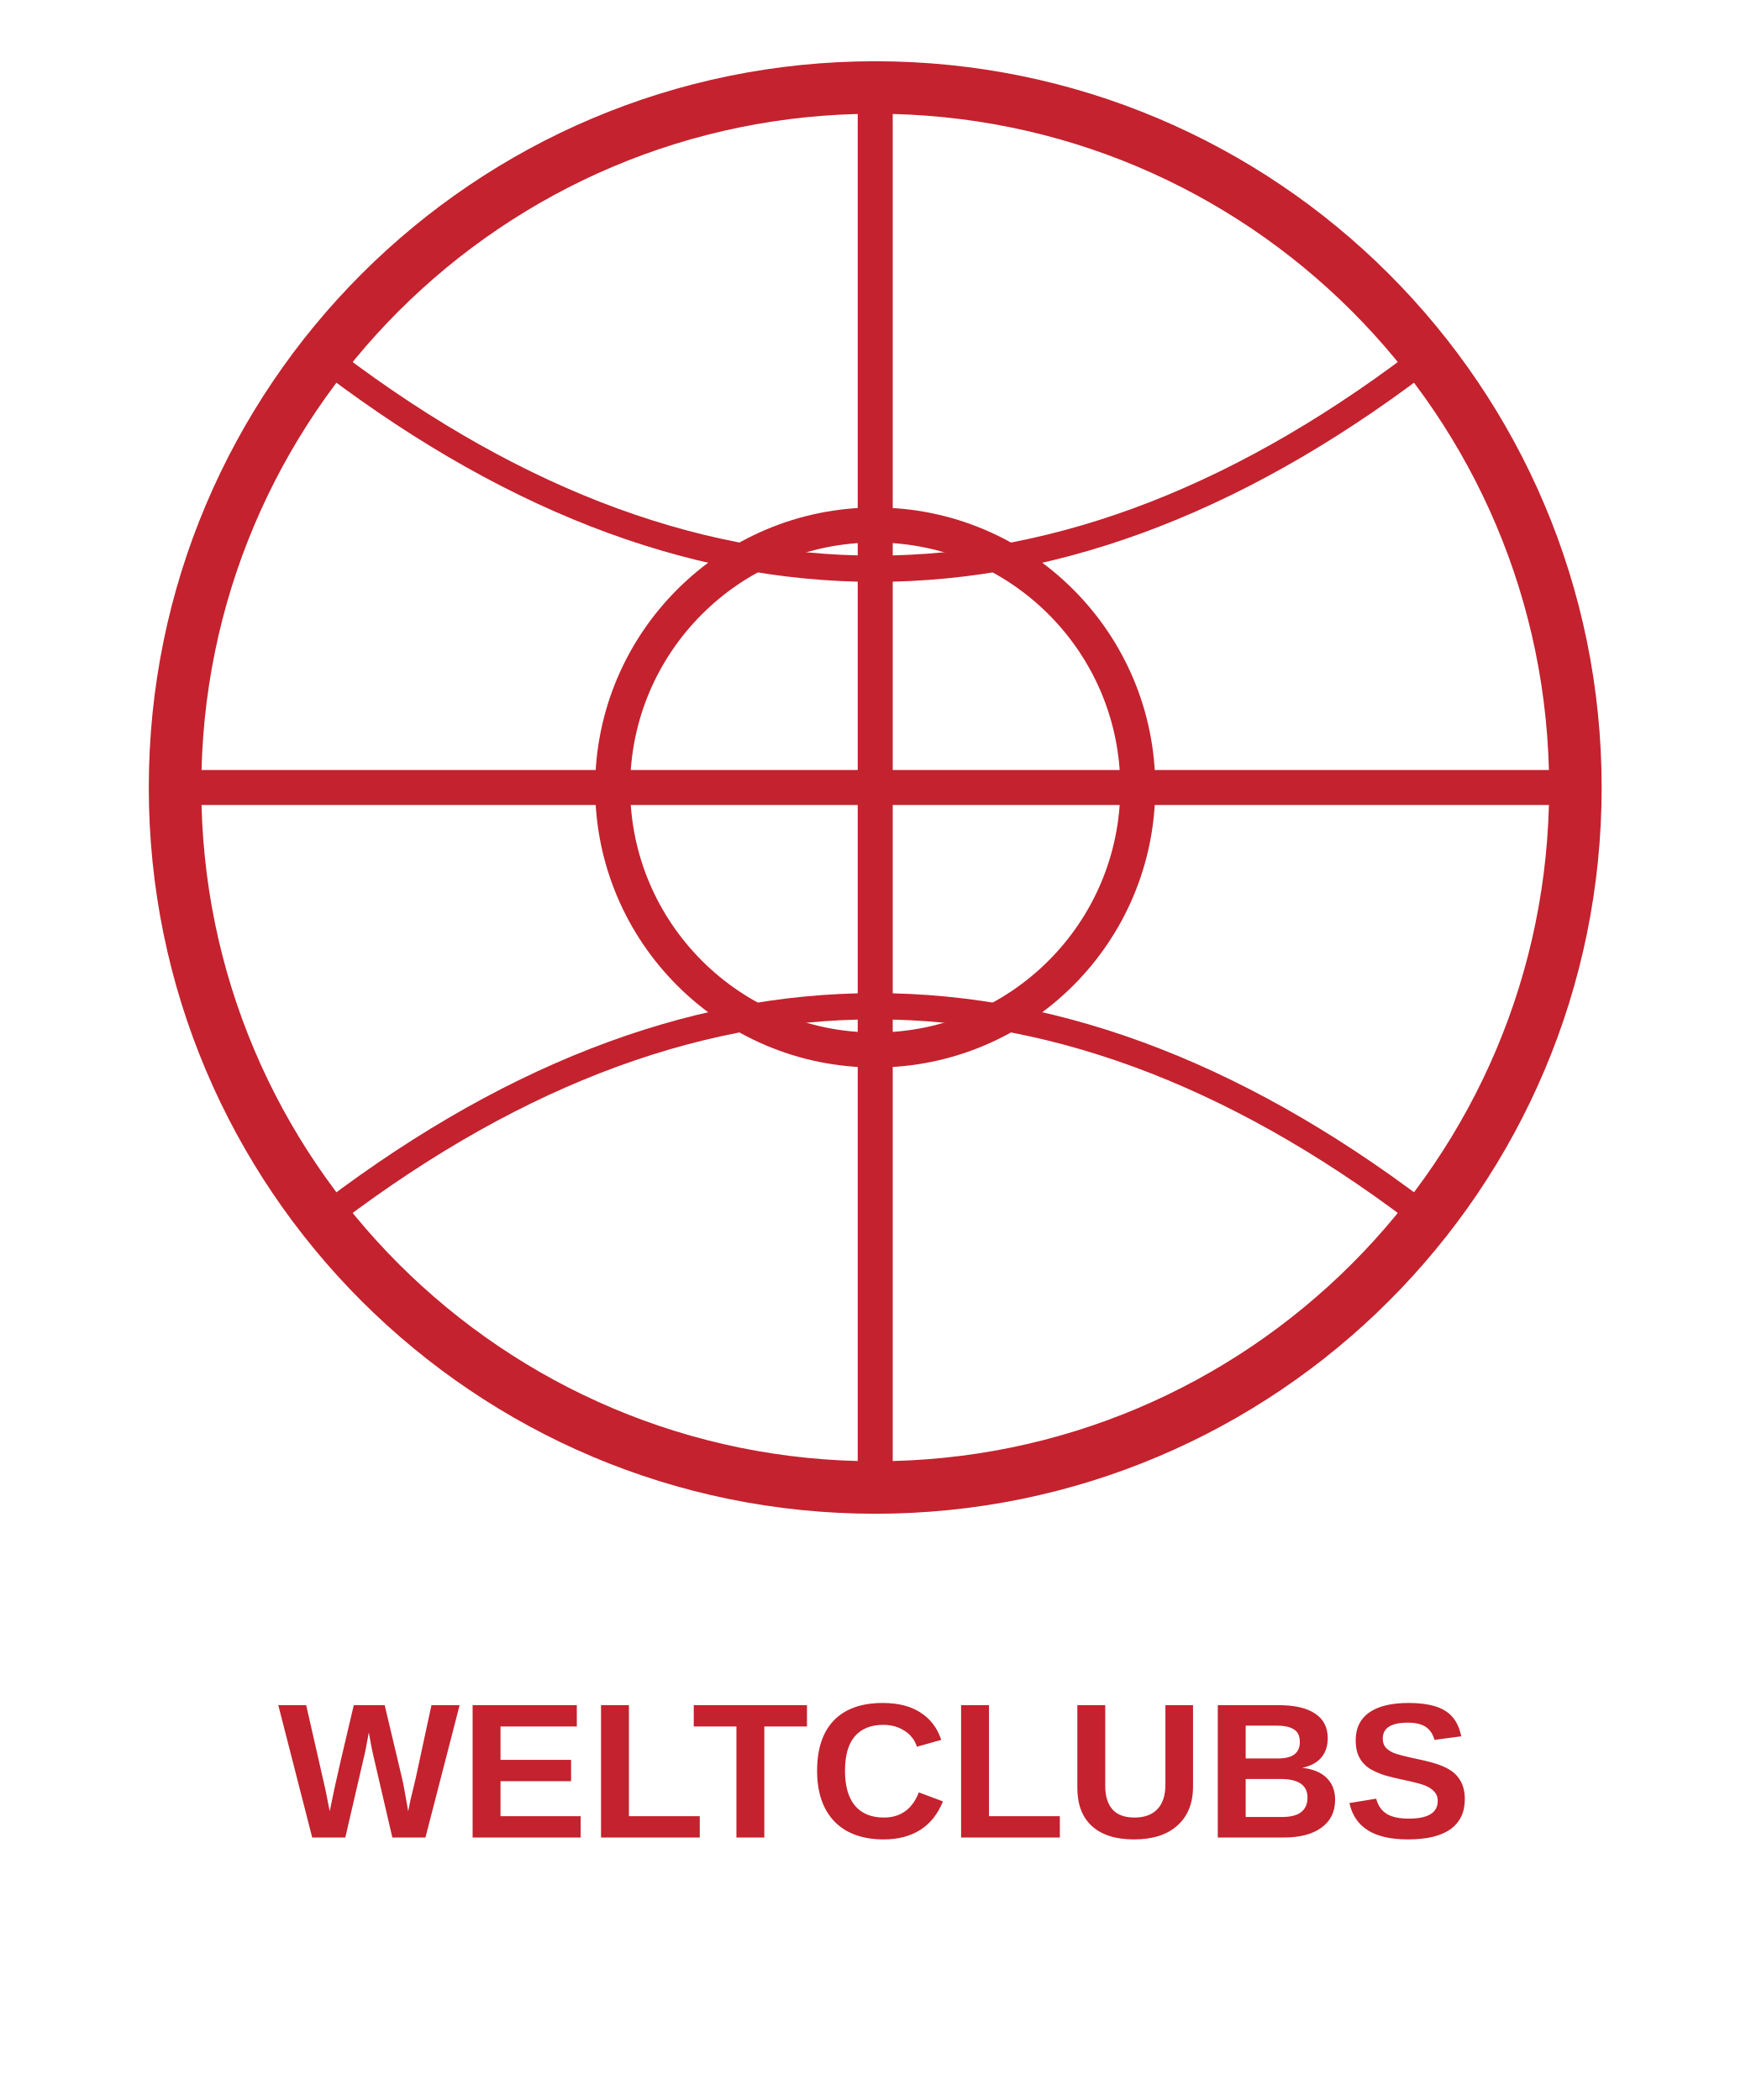
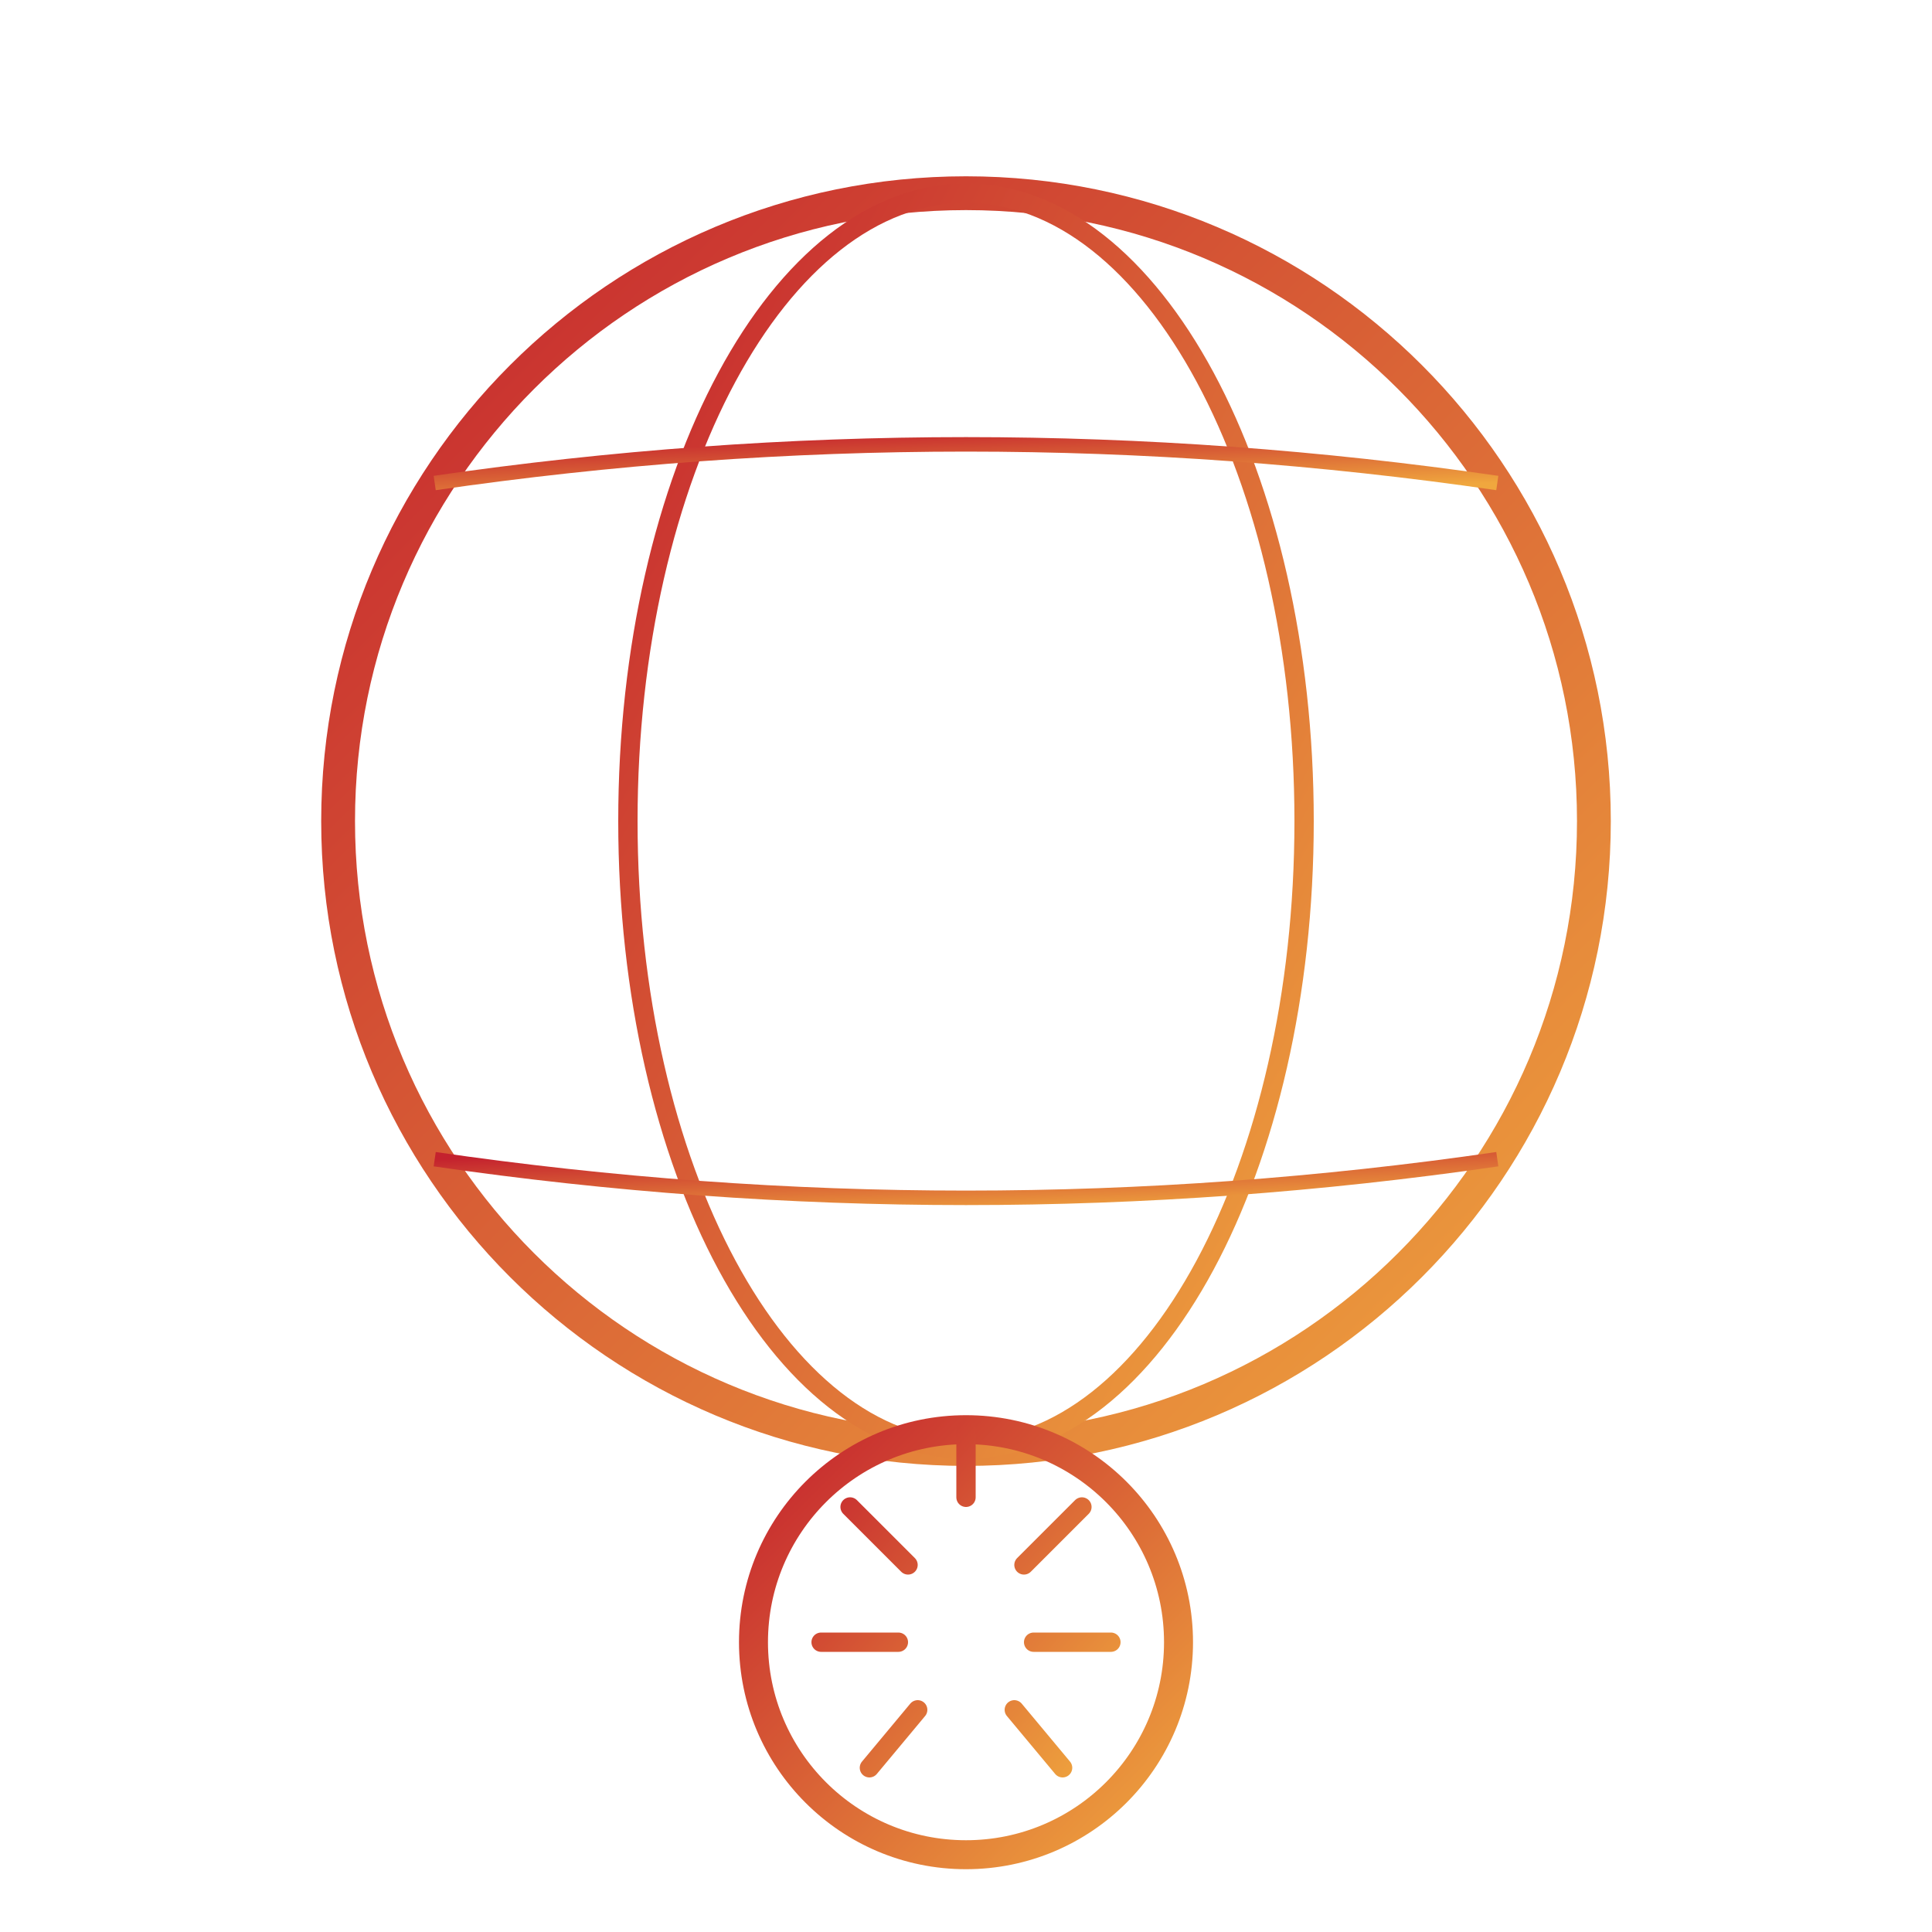
- <svg xmlns="http://www.w3.org/2000/svg" viewBox="0 0 100 120" width="200" height="240">
-   <circle cx="50" cy="45" r="40" fill="none" stroke="#c4222e" stroke-width="3" />
-   <circle cx="50" cy="45" r="15" fill="none" stroke="#c4222e" stroke-width="2" />
-   <path d="M50 5 L50 85" fill="none" stroke="#c4222e" stroke-width="2" />
-   <path d="M10 45 L90 45" fill="none" stroke="#c4222e" stroke-width="2" />
-   <path d="M18 20 Q50 45 82 20" fill="none" stroke="#c4222e" stroke-width="1.5" />
-   <path d="M18 70 Q50 45 82 70" fill="none" stroke="#c4222e" stroke-width="1.5" />
-   <text x="50" y="105" text-anchor="middle" fill="#c4222e" font-family="Arial" font-weight="bold" font-size="11">WELTCLUBS</text>
+ <svg xmlns="http://www.w3.org/2000/svg" viewBox="0 0 200 200" width="200" height="200">
+   <defs>
+     <linearGradient id="g2" x1="0%" y1="0%" x2="100%" y2="100%">
+       <stop offset="0%" style="stop-color:#c4222e" />
+       <stop offset="100%" style="stop-color:#F0A73E" />
+     </linearGradient>
+   </defs>
+   <circle cx="100" cy="85" r="65" fill="none" stroke="url(#g2)" stroke-width="3.5" />
+   <ellipse cx="100" cy="85" rx="35" ry="65" fill="none" stroke="url(#g2)" stroke-width="2" />
+   <line x1="35" y1="85" x2="165" y2="85" stroke="url(#g2)" stroke-width="2" />
+   <path d="M45 50 Q100 42 155 50" fill="none" stroke="url(#g2)" stroke-width="1.5" />
+   <path d="M45 120 Q100 128 155 120" fill="none" stroke="url(#g2)" stroke-width="1.5" />
+   <circle cx="100" cy="170" r="22" fill="none" stroke="url(#g2)" stroke-width="3" />
+   <path d="M100 148 L100 155 M88 156 L94 162 M112 156 L106 162 M85 170 L93 170 M115 170 L107 170 M90 183 L95 177 M110 183 L105 177" stroke="url(#g2)" stroke-width="2" stroke-linecap="round" />
</svg>
